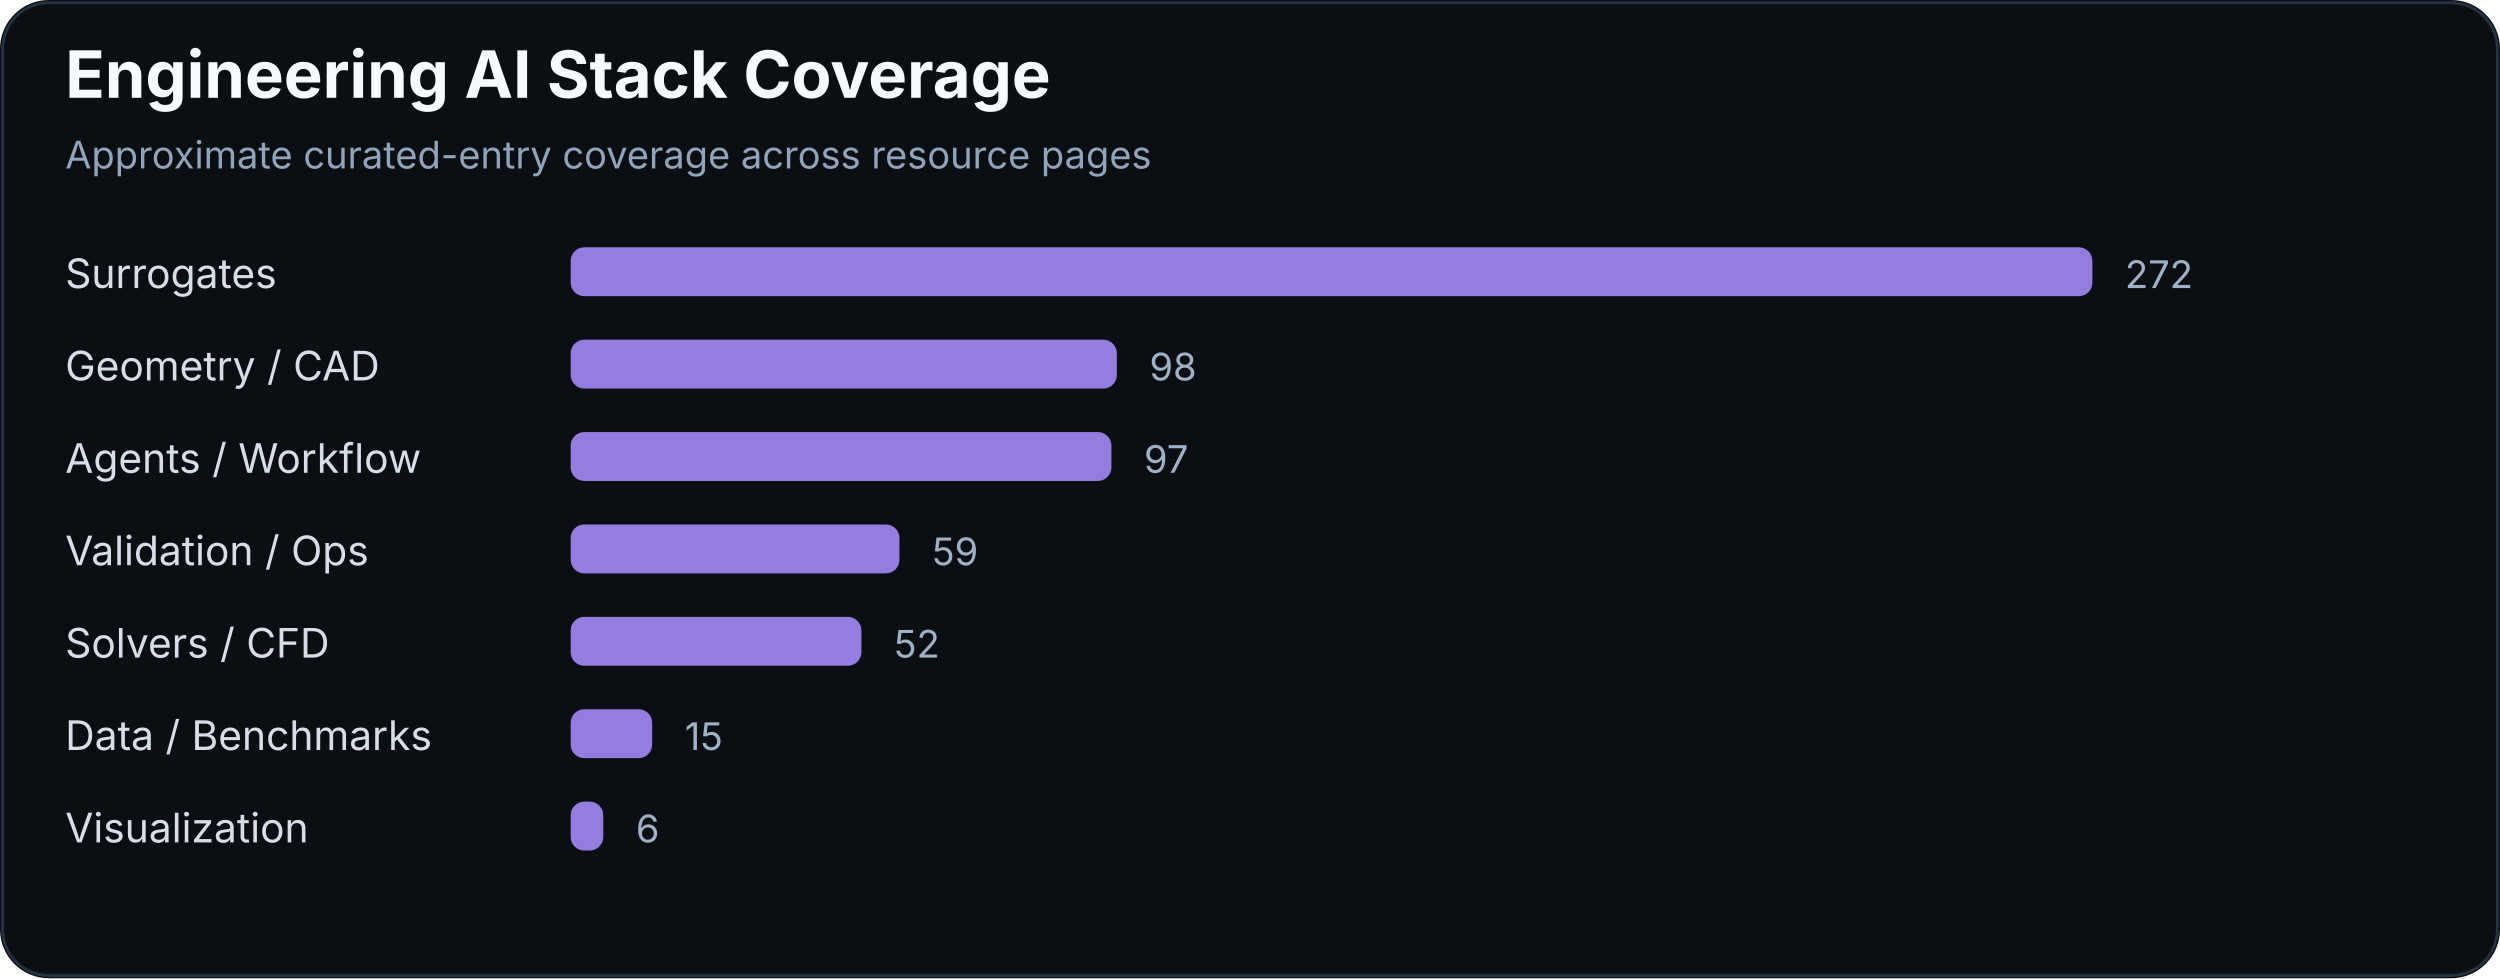
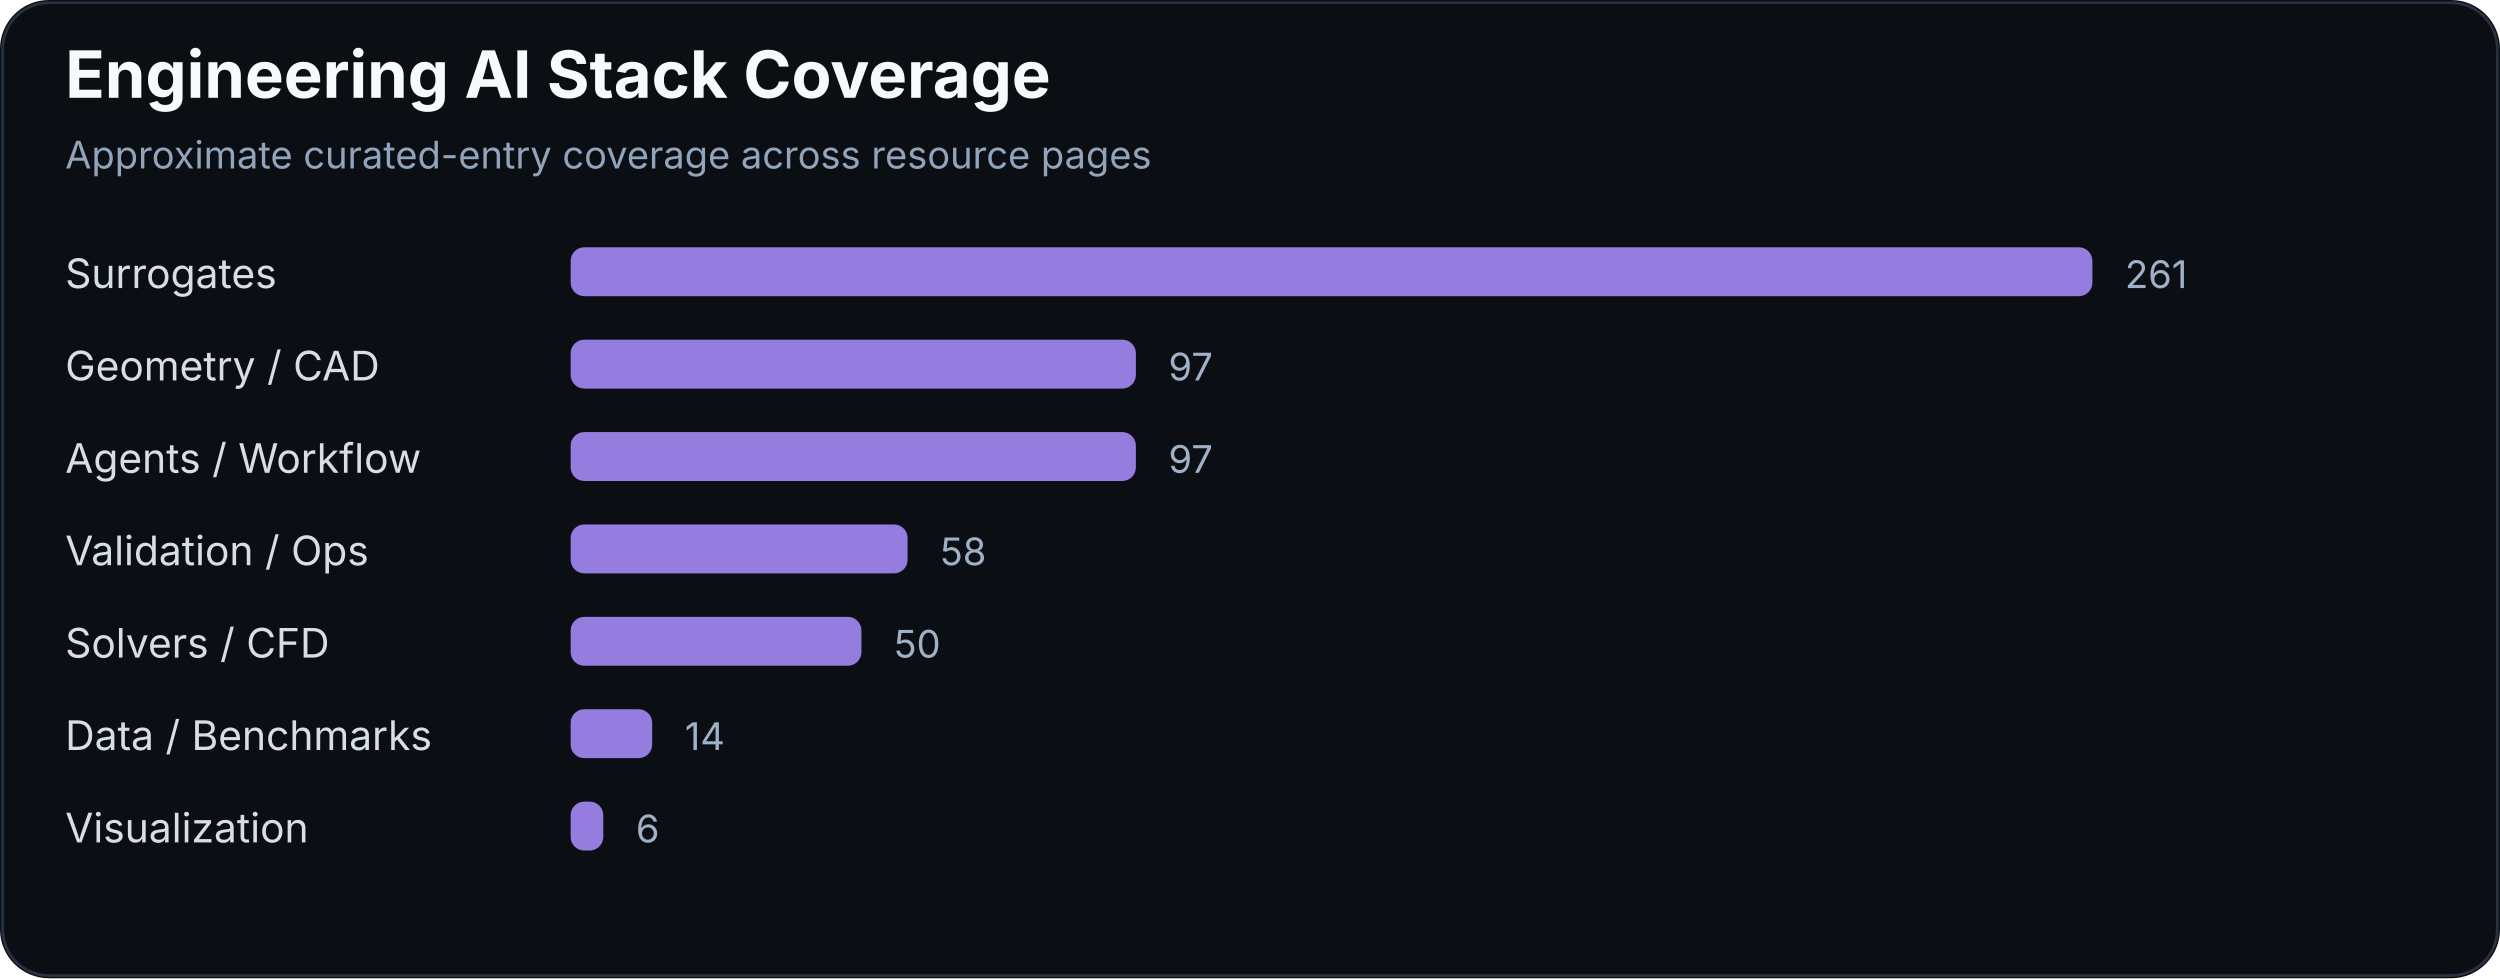
<svg xmlns="http://www.w3.org/2000/svg" width="920" height="360" viewBox="0 0 920 360">
  <rect width="100%" height="100%" rx="18" fill="#0b0f14" />
  <rect x="1" y="1" width="918" height="358" rx="17" fill="none" stroke="#263241" />
  <text x="24" y="36" font-size="24" font-family="Inter, ui-sans-serif, system-ui, -apple-system, Segoe UI, sans-serif" font-weight="700" fill="#f7fafc">Engineering AI Stack Coverage</text>
  <text x="24" y="62" font-size="14" font-family="Inter, ui-sans-serif, system-ui, -apple-system, Segoe UI, sans-serif" fill="#91a4bb">Approximate curated-entry coverage across resource pages</text>
  <g font-family="Inter, ui-sans-serif, system-ui, -apple-system, Segoe UI, sans-serif">
    <text x="24" y="106" font-size="15" fill="#d7dee8">Surrogates</text>
    <rect x="210" y="91" width="560" height="18" rx="5" fill="#a78bfa" opacity="0.88" />
-     <text x="782" y="106" font-size="14" fill="#9fb1c7">272</text>
+     <text x="782" y="106" font-size="14" fill="#9fb1c7">261</text>
    <text x="24" y="140" font-size="15" fill="#d7dee8">Geometry / CAD</text>
-     <rect x="210" y="125" width="201" height="18" rx="5" fill="#a78bfa" opacity="0.88" />
-     <text x="423" y="140" font-size="14" fill="#9fb1c7">98</text>
+     <rect x="210" y="125" width="208" height="18" rx="5" fill="#a78bfa" opacity="0.88" />
+     <text x="430" y="140" font-size="14" fill="#9fb1c7">97</text>
    <text x="24" y="174" font-size="15" fill="#d7dee8">Agents / Workflow</text>
-     <rect x="210" y="159" width="199" height="18" rx="5" fill="#a78bfa" opacity="0.88" />
-     <text x="421" y="174" font-size="14" fill="#9fb1c7">97</text>
+     <rect x="210" y="159" width="208" height="18" rx="5" fill="#a78bfa" opacity="0.88" />
+     <text x="430" y="174" font-size="14" fill="#9fb1c7">97</text>
    <text x="24" y="208" font-size="15" fill="#d7dee8">Validation / Ops</text>
-     <rect x="210" y="193" width="121" height="18" rx="5" fill="#a78bfa" opacity="0.88" />
-     <text x="343" y="208" font-size="14" fill="#9fb1c7">59</text>
+     <rect x="210" y="193" width="124" height="18" rx="5" fill="#a78bfa" opacity="0.88" />
+     <text x="346" y="208" font-size="14" fill="#9fb1c7">58</text>
    <text x="24" y="242" font-size="15" fill="#d7dee8">Solvers / CFD</text>
    <rect x="210" y="227" width="107" height="18" rx="5" fill="#a78bfa" opacity="0.88" />
-     <text x="329" y="242" font-size="14" fill="#9fb1c7">52</text>
+     <text x="329" y="242" font-size="14" fill="#9fb1c7">50</text>
    <text x="24" y="276" font-size="15" fill="#d7dee8">Data / Benchmarks</text>
    <rect x="210" y="261" width="30" height="18" rx="5" fill="#a78bfa" opacity="0.88" />
-     <text x="252" y="276" font-size="14" fill="#9fb1c7">15</text>
+     <text x="252" y="276" font-size="14" fill="#9fb1c7">14</text>
    <text x="24" y="310" font-size="15" fill="#d7dee8">Visualization</text>
    <rect x="210" y="295" width="12" height="18" rx="5" fill="#a78bfa" opacity="0.88" />
    <text x="234" y="310" font-size="14" fill="#9fb1c7">6</text>
  </g>
</svg>
